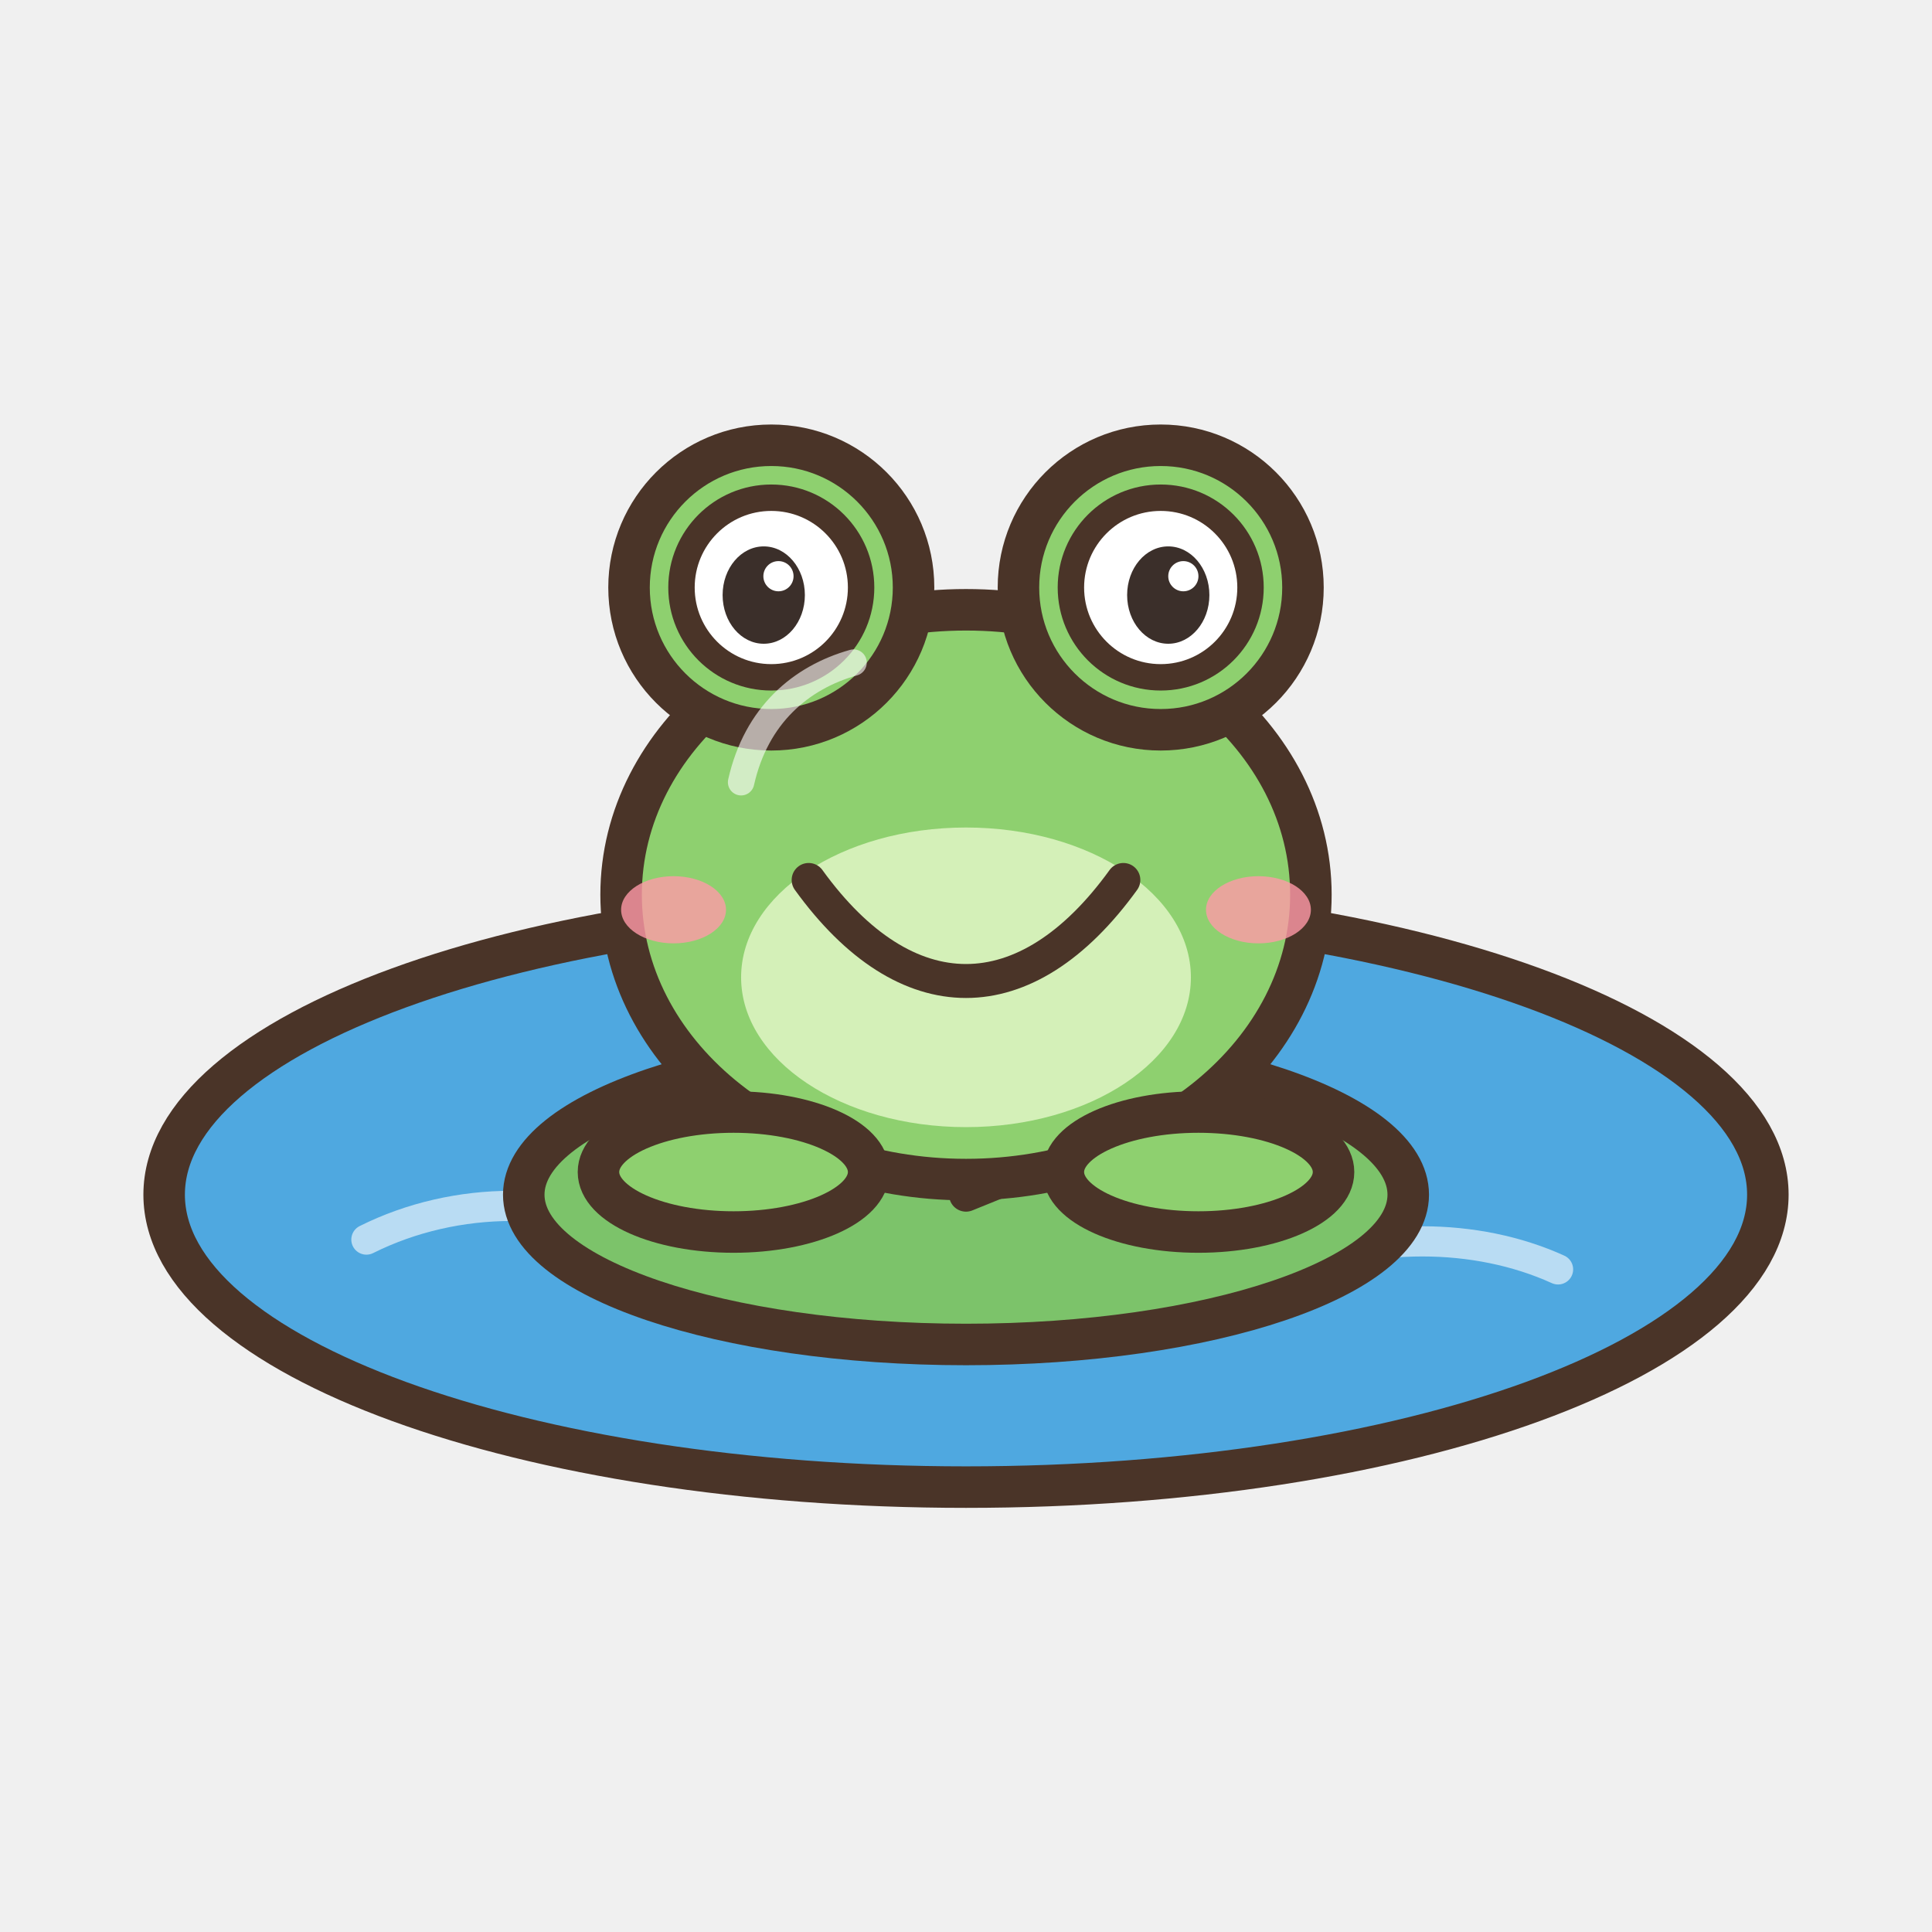
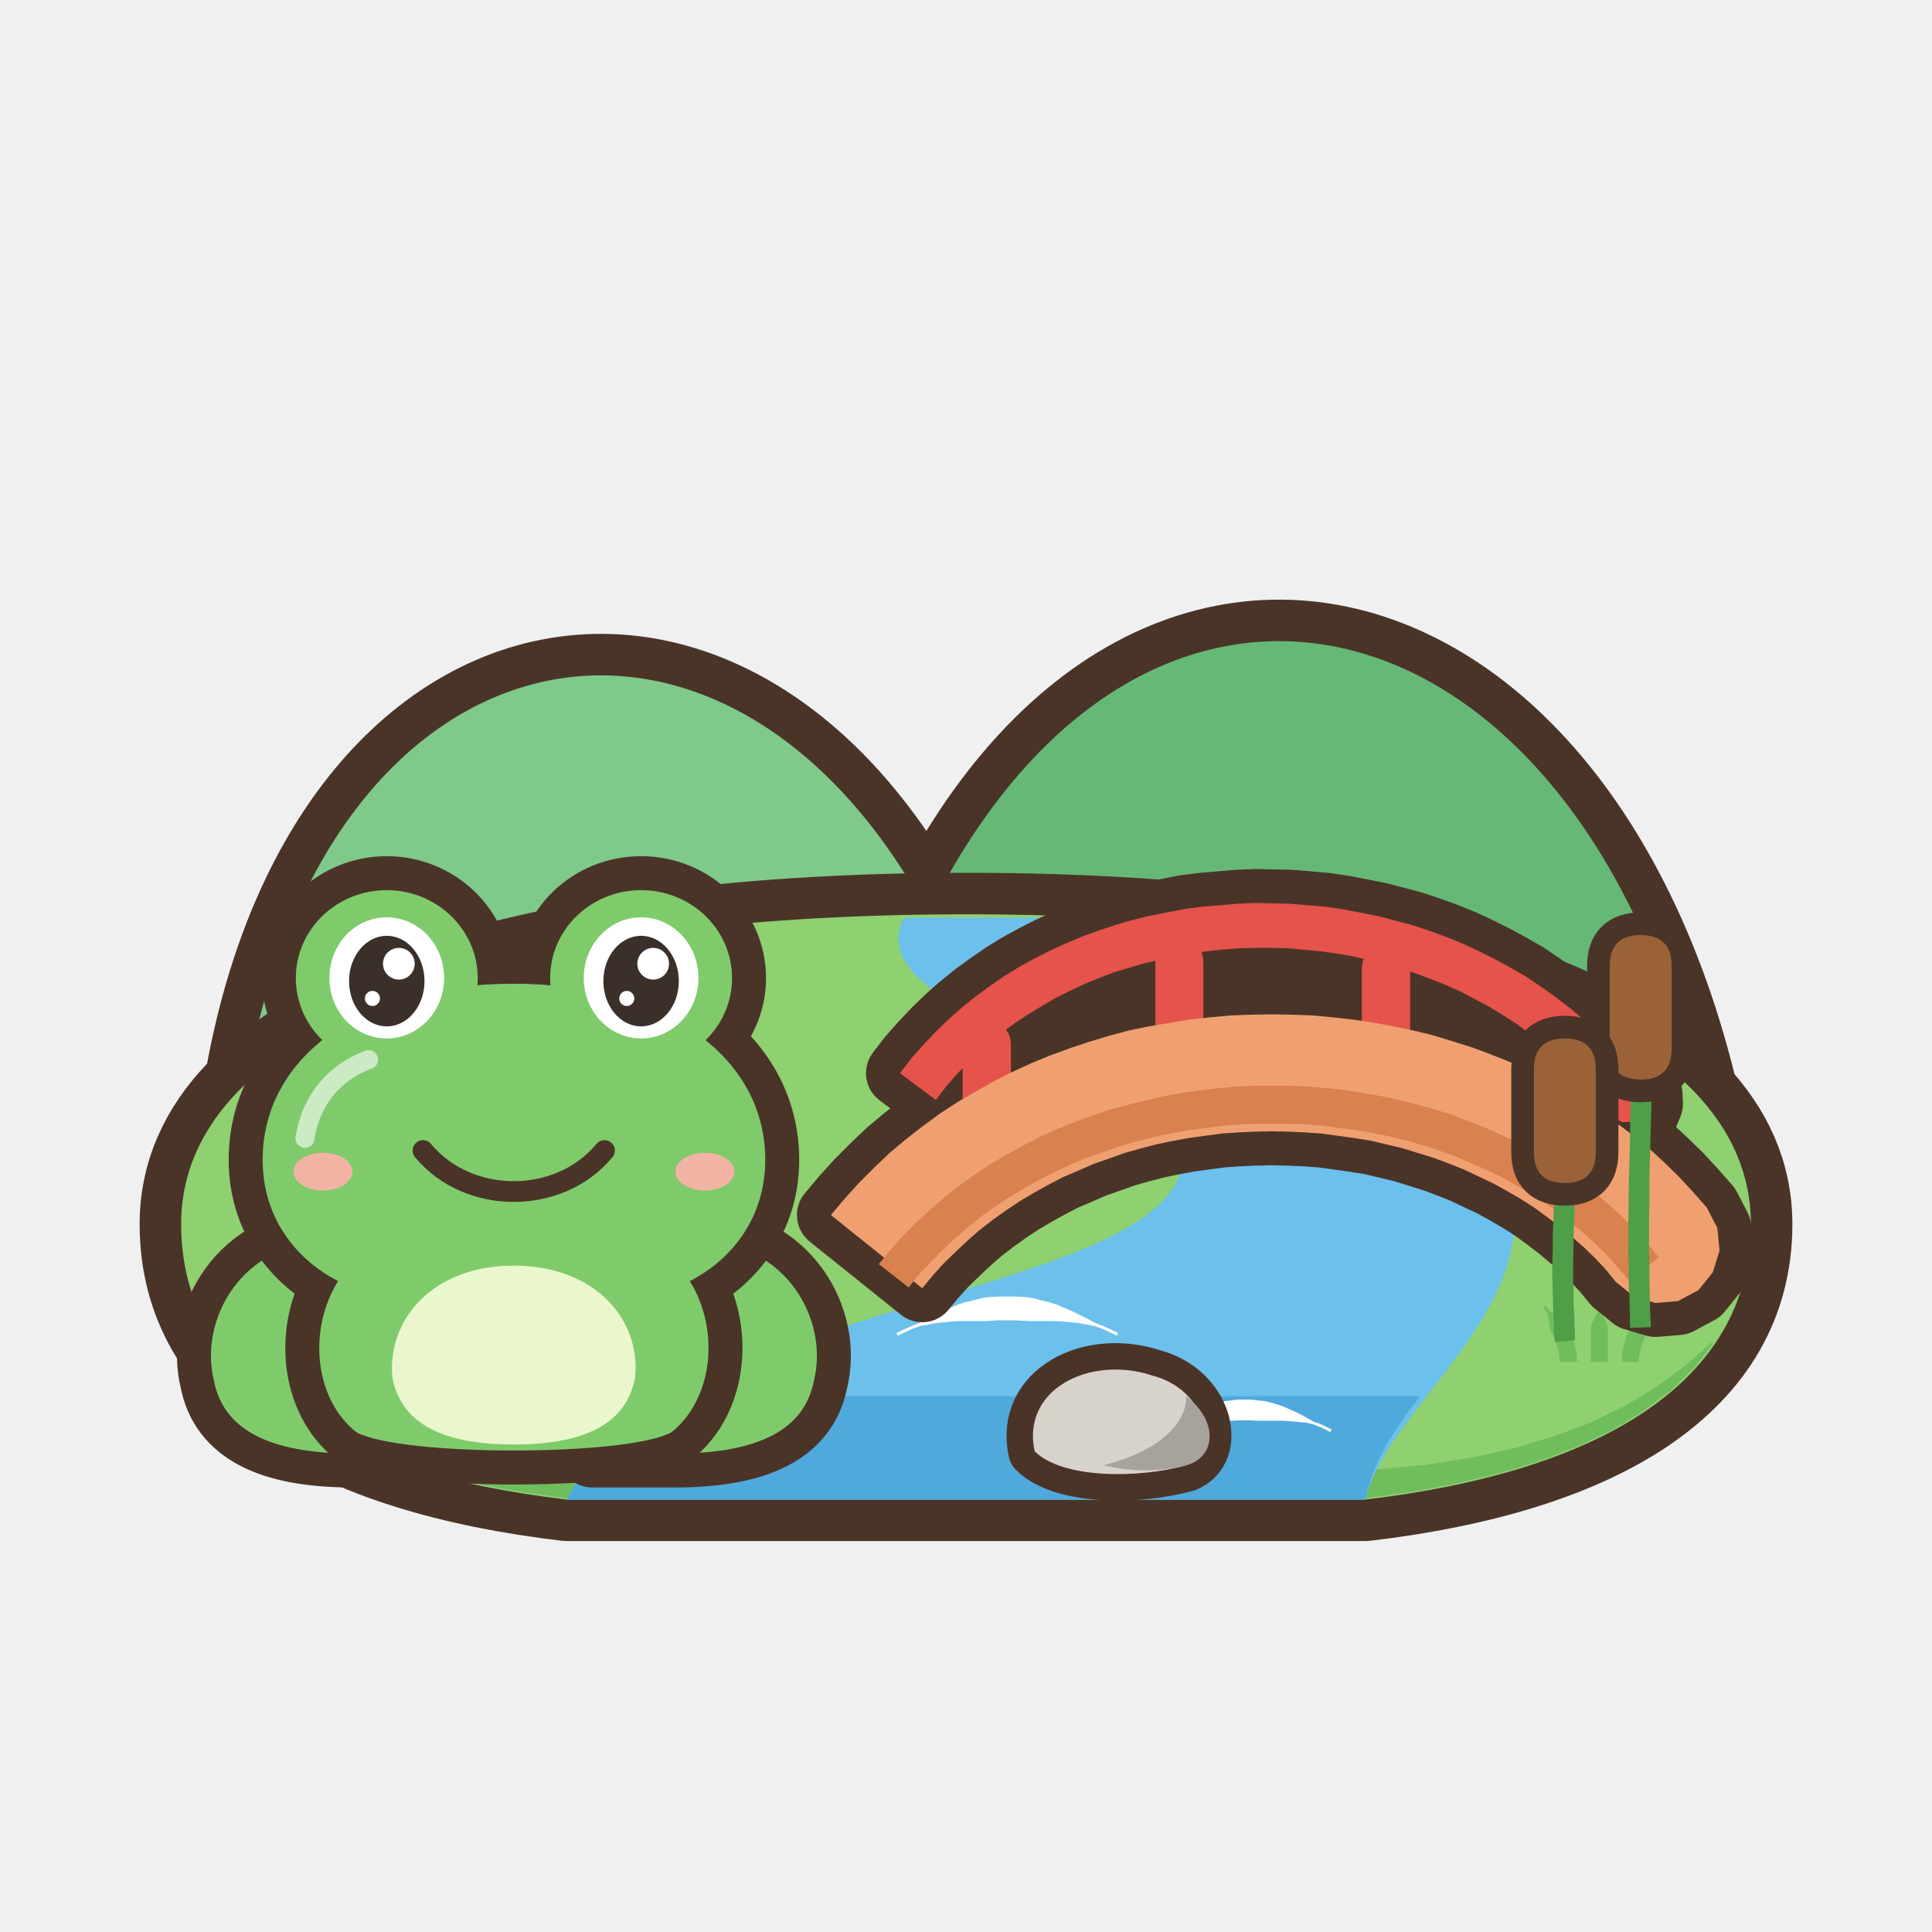
<svg xmlns="http://www.w3.org/2000/svg" viewBox="0 0 512 512" width="512" height="512">
-   <ellipse cx="256" cy="316.6" rx="212.5" ry="77.5" fill="#4fa8e0" stroke="#4a3428" stroke-width="11" stroke-linejoin="round" stroke-linecap="round" />
-   <path d="M97.1 328.5 C120.9 316.6 150.7 316.6 172.6 328.5" fill="none" stroke="#ffffff" stroke-width="8" stroke-linejoin="round" stroke-linecap="round" stroke-opacity="0.6" />
-   <path d="M339.4 336.4 C363.3 326.5 391.1 326.5 412.9 336.4" fill="none" stroke="#ffffff" stroke-width="8" stroke-linejoin="round" stroke-linecap="round" stroke-opacity="0.6" />
-   <ellipse cx="256" cy="316.6" rx="117.2" ry="39.7" fill="#7cc36a" stroke="#4a3428" stroke-width="11" stroke-linejoin="round" stroke-linecap="round" />
-   <path d="M256 316.6 L329.5 286.8" fill="none" stroke="#4a3428" stroke-width="9" stroke-linejoin="round" stroke-linecap="round" />
-   <ellipse cx="256" cy="237.1" rx="91.4" ry="75.5" fill="#8ed06f" stroke="#4a3428" stroke-width="11" stroke-linejoin="round" stroke-linecap="round" />
-   <ellipse cx="256" cy="259" rx="59.6" ry="39.7" fill="#d4f0b8" />
-   <circle cx="204.4" cy="155.7" r="37.7" fill="#8ed06f" stroke="#4a3428" stroke-width="11" stroke-linejoin="round" stroke-linecap="round" />
-   <circle cx="204.4" cy="155.7" r="23.8" fill="#ffffff" stroke="#4a3428" stroke-width="7" stroke-linejoin="round" stroke-linecap="round" />
-   <ellipse cx="202.4" cy="157.7" rx="10.9" ry="12.9" fill="#3b2f2a" />
-   <circle cx="206.3" cy="152.7" r="4" fill="#ffffff" />
-   <ellipse cx="178.5" cy="241.1" rx="13.9" ry="8.9" fill="#ff9aa8" fill-opacity="0.8" />
-   <circle cx="307.6" cy="155.7" r="37.7" fill="#8ed06f" stroke="#4a3428" stroke-width="11" stroke-linejoin="round" stroke-linecap="round" />
-   <circle cx="307.6" cy="155.7" r="23.8" fill="#ffffff" stroke="#4a3428" stroke-width="7" stroke-linejoin="round" stroke-linecap="round" />
-   <ellipse cx="309.6" cy="157.7" rx="10.9" ry="12.9" fill="#3b2f2a" />
-   <circle cx="313.6" cy="152.7" r="4" fill="#ffffff" />
-   <ellipse cx="333.5" cy="241.1" rx="13.9" ry="8.9" fill="#ff9aa8" fill-opacity="0.8" />
-   <path d="M214.3 233.2 C240.1 268.9 271.9 268.9 297.7 233.2" fill="none" stroke="#4a3428" stroke-width="9" stroke-linejoin="round" stroke-linecap="round" />
-   <ellipse cx="194.4" cy="310.6" rx="35.8" ry="15.9" fill="#8ed06f" stroke="#4a3428" stroke-width="11" stroke-linejoin="round" stroke-linecap="round" />
-   <ellipse cx="317.6" cy="310.6" rx="35.8" ry="15.9" fill="#8ed06f" stroke="#4a3428" stroke-width="11" stroke-linejoin="round" stroke-linecap="round" />
-   <path d="M196.4 207.3 C200.4 189.5 212.3 179.5 226.2 175.6" fill="none" stroke="#ffffff" stroke-width="7" stroke-linejoin="round" stroke-linecap="round" stroke-opacity="0.6" />
+   <path d="M62.6 306.2 C77.2 151.1 214 132.9 261.5 278.8 Z M228.6 287.9 C277.9 114.6 423.8 142 453 306.2 Z" fill="#4a3428" stroke="#4a3428" stroke-width="22" stroke-linejoin="round" stroke-linecap="round" />
+   <path d="M62.6 306.2 C77.2 151.1 214 132.9 261.5 278.8 Z" fill="#7fc98a" />
+   <path d="M228.6 287.9 C277.9 114.6 423.8 142 453 306.2 Z" fill="#66b877" />
+   <path d="M264.9 277.6 L264.1 275.3 L263.4 273 L262.6 270.8 L261.7 268.5 L261 266.3 L260.2 264.2 L259.4 262 L258.6 259.9 L257.7 257.9 L256.9 255.9 L256.1 253.9 L255.3 252 L254.4 250 L253.6 248.2 L252.8 246.2 L251.9 244.4 L250.9 242.7 L249.8 240.9 L248.6 239.4 L247.4 237.8 L246.1 236.3 L244.9 234.7 L243.6 233.3 L242.3 231.8 L241 230.4 L240 228.9 L239 227.3 L238 225.7 L237.5 226.1 L238.4 227.6 L239.4 229.3 L240.2 230.9 L240.9 232.7 L241.4 234.5 L242 236.4 L242.4 238.2 L243 240.1 L243.5 242 L244.1 243.8 L244.7 245.7 L245.3 247.5 L246.1 249.3 L247 251.1 L247.8 253 L248.6 254.8 L249.4 256.7 L250.2 258.6 L251 260.7 L251.8 262.7 L252.5 264.7 L253.4 266.8 L254.1 268.9 L254.9 271 L255.7 273.1 L256.5 275.4 L257.3 277.6 L258 280 Z" fill="#4a3428" />
+   <path d="M48 324.4 C48 271.5 131.9 242.3 256 242.3 C380.1 242.3 464 271.5 464 324.4 C464 366.4 423.8 390.1 361.8 397.4 L150.2 397.4 C88.2 390.1 48 366.4 48 324.4 Z" fill="#4a3428" stroke="#4a3428" stroke-width="22" stroke-linejoin="round" stroke-linecap="round" />
+   <path d="M48 324.4 C48 271.5 131.9 242.3 256 242.3 C380.1 242.3 464 271.5 464 324.4 C464 366.4 423.8 390.1 361.8 397.4 L150.2 397.4 C88.2 390.1 48 366.4 48 324.4 Z" fill="#8fd070" />
+   <path d="M454.1 355.9 L449 362.4 L442.8 368.4 L435.7 373.8 L427.7 378.7 L418.6 383.1 L408.8 386.9 L398.1 390.2 L386.6 393 L374.4 395.3 L361.4 397.1 L150.6 397.1 L137.6 395.3 L125.4 393 L113.9 390.2 L103.2 386.9 L93.4 383.1 L84.3 378.7 L76.3 373.8 L69.2 368.4 L63 362.4 L57.9 355.9 L58.4 355.8 L65.4 361.9 L72.8 367.4 L81 372.4 L90 376.8 L99.8 380.5 L110.5 383.7 L121.9 386.3 L134.1 388.2 L147 389.4 L160.4 389.9 L351.6 389.9 L365 389.4 L377.9 388.2 L390.1 386.3 L401.5 383.7 L412.2 380.5 L422 376.8 L431 372.4 L439.2 367.4 L446.6 361.9 L453.6 355.8 Z" fill="#6fbd5c" />
+   <path d="M239.6 243.2 C225 271.5 323.5 282.5 312.6 311.6 C299.8 344.5 175.7 346.3 150.2 397.4 L361.8 397.4 C369.1 368.2 423.8 339 391 295.2 C369.1 266 296.1 271.5 281.5 243.2 Z" fill="#6cc0ec" />
+   <path d="M150.2 397.4 C155.7 386.4 166.6 377.3 181.2 370 L376.4 370 C369.1 379.1 363.6 388.3 361.8 397.4 Z" fill="#4fa9dc" />
+   <path d="M237.9 354 L239.9 353 L241.9 352.1 L243.9 351.4 L246.1 351 L248.2 350.6 L250.3 350.4 L252.4 350.2 L254.5 350.1 L256.6 350.1 L258.7 350.1 L260.8 350.1 L262.8 350 L264.9 349.9 L266.9 349.9 L269 349.9 L271.1 350 L273.1 350.1 L275.2 350.1 L277.3 350.1 L279.4 350.1 L281.4 350.2 L283.6 350.4 L285.7 350.6 L287.8 351 L290 351.4 L292 352.1 L294 353 L296 354 L296.3 353.2 L294.3 352.3 L292.3 351.4 L290.3 350.6 L288.4 349.6 L286.4 348.6 L284.4 347.6 L282.3 346.7 L280.2 345.8 L278.1 345.1 L275.9 344.6 L273.7 344 L271.4 343.7 L269.2 343.6 L266.9 343.6 L264.7 343.6 L262.5 343.7 L260.2 344 L258 344.6 L255.8 345.1 L253.7 345.8 L251.6 346.7 L249.5 347.6 L247.5 348.6 L245.5 349.6 L243.6 350.6 L241.6 351.4 L239.6 352.3 L237.6 353.2 Z" fill="#ffffff" />
+   <path d="M307.3 379.5 L308.8 378.7 L310.4 378 L312 377.4 L313.6 377 L315.3 376.9 L317 376.7 L318.7 376.6 L320.3 376.5 L321.9 376.5 L323.6 376.5 L325.1 376.5 L326.8 376.5 L328.3 376.4 L329.9 376.4 L331.4 376.4 L333 376.5 L334.6 376.5 L336.2 376.5 L337.8 376.5 L339.5 376.5 L341.1 376.6 L342.7 376.7 L344.5 376.9 L346.1 377 L347.8 377.4 L349.4 378 L351 378.7 L352.5 379.5 L352.9 378.8 L351.2 378 L349.7 377.3 L348 376.7 L346.6 375.9 L345 375 L343.4 374.2 L341.8 373.5 L340.2 372.8 L338.5 372.2 L336.8 371.7 L335.1 371.3 L333.3 371.1 L331.6 370.9 L329.9 370.9 L328.1 370.9 L326.4 371.1 L324.7 371.3 L323 371.7 L321.2 372.2 L319.6 372.8 L317.9 373.5 L316.4 374.2 L314.7 375 L313.2 375.9 L311.7 376.7 L310.1 377.3 L308.5 378 L306.9 378.8 Z" fill="#ffffff" />
+   <path d="M287.2 271.9 L288.4 271.2 L289.6 270.8 L290.8 270.3 L291.9 270 L293.2 269.9 L294.5 269.8 L295.8 269.7 L297 269.7 L298.3 269.7 L299.5 269.8 L300.8 269.8 L302 269.8 L303.2 269.7 L304.3 269.7 L305.5 269.7 L306.7 269.8 L307.9 269.8 L309.2 269.8 L310.4 269.7 L311.6 269.7 L312.9 269.7 L314.2 269.8 L315.5 269.9 L316.7 270 L317.9 270.3 L319.1 270.8 L320.3 271.2 L321.5 271.9 L321.9 271.1 L320.7 270.6 L319.5 270 L318.2 269.6 L317 269 L315.9 268.3 L314.7 267.8 L313.5 267.1 L312.3 266.6 L311 266.1 L309.6 265.8 L308.4 265.4 L307 265.2 L305.7 265.1 L304.3 265.1 L303 265.1 L301.7 265.2 L300.3 265.4 L299.1 265.8 L297.7 266.1 L296.4 266.6 L295.2 267.1 L294 267.8 L292.8 268.3 L291.7 269 L290.5 269.6 L289.2 270 L288 270.6 L286.8 271.1 Z" fill="#ffffff" />
+   <path d="M417.9 360.9 L417.9 360.3 L417.8 359.5 L417.8 358.9 L417.7 358.2 L417.5 357.5 L417.4 356.9 L417.3 356.2 L417.1 355.6 L416.9 355 L416.7 354.3 L416.4 353.7 L416.3 353.1 L416 352.5 L415.7 352 L415.4 351.3 L415.1 350.8 L414.7 350.3 L414.3 349.8 L413.7 349.4 L413.3 348.9 L412.7 348.6 L412.2 348.3 L411.5 347.9 L411.1 347.7 L410.5 347.3 L410.2 346.8 L409.9 346.5 L409.5 346 L409 346.6 L409.3 346.9 L409.6 347.3 L410 347.8 L410.2 348.3 L410.3 348.9 L410.4 349.5 L410.5 350 L410.6 350.7 L410.7 351.3 L410.8 351.9 L410.9 352.4 L411.1 353 L411.3 353.4 L411.6 353.9 L411.8 354.4 L412 354.9 L412.2 355.4 L412.4 355.9 L412.6 356.4 L412.7 356.9 L412.9 357.4 L413 357.9 L413.1 358.4 L413.2 358.9 L413.3 359.4 L413.3 359.9 L413.3 360.4 L413.3 360.9 Z" fill="#6fbd5c" />
+   <path d="M426.1 360.9 L426.1 360.3 L426.1 359.7 L426.1 359.2 L426.1 358.5 L426.1 358 L426.1 357.4 L426.1 356.8 L426.1 356.2 L426.1 355.7 L426.1 355.1 L426.1 354.5 L426.1 354 L426.1 353.4 L426.1 352.9 L426.1 352.4 L426.1 351.9 L426 351.3 L425.8 350.9 L425.7 350.3 L425.4 349.9 L425.1 349.3 L424.8 348.9 L424.7 348.4 L424.4 347.9 L424.2 347.6 L424.2 347.1 L424.2 346.7 L424.2 346.3 L423.5 346.3 L423.5 346.7 L423.5 347.1 L423.5 347.6 L423.3 347.9 L423 348.4 L422.8 348.9 L422.6 349.3 L422.3 349.9 L422 350.3 L421.8 350.9 L421.6 351.3 L421.6 351.9 L421.6 352.4 L421.6 352.9 L421.6 353.4 L421.6 354 L421.6 354.5 L421.6 355.1 L421.6 355.7 L421.6 356.2 L421.6 356.8 L421.6 357.4 L421.6 358 L421.6 358.5 L421.6 359.2 L421.6 359.7 L421.6 360.3 L421.6 360.9 Z" fill="#6fbd5c" />
+   <path d="M434.3 360.9 L434.3 360.4 L434.3 359.9 L434.4 359.4 L434.5 358.9 L434.6 358.4 L434.7 357.9 L434.8 357.4 L435 356.9 L435.1 356.4 L435.2 355.9 L435.4 355.4 L435.7 354.9 L435.9 354.4 L436.1 353.9 L436.3 353.4 L436.6 353 L436.8 352.4 L436.9 351.9 L437 351.3 L437.1 350.7 L437.1 350 L437.2 349.5 L437.3 348.9 L437.5 348.3 L437.7 347.8 L438.1 347.3 L438.3 346.9 L438.7 346.6 L438.2 346 L437.8 346.5 L437.4 346.8 L437.1 347.3 L436.6 347.7 L436.1 347.9 L435.5 348.3 L435 348.6 L434.4 348.9 L434 349.4 L433.4 349.8 L433 350.3 L432.6 350.8 L432.2 351.3 L432 352 L431.7 352.5 L431.4 353.1 L431.2 353.7 L430.9 354.3 L430.8 355 L430.6 355.6 L430.4 356.2 L430.2 356.9 L430.1 357.5 L429.9 358.2 L429.9 358.9 L429.9 359.5 L429.8 360.3 L429.8 360.9 Z" fill="#6fbd5c" />
+   <path d="M80.4 317.1 L80.4 316.5 L80.3 315.7 L80.3 315.1 L80.2 314.4 L80 313.7 L80 313.1 L79.8 312.5 L79.6 311.8 L79.4 311.2 L79.2 310.5 L79 309.9 L78.8 309.4 L78.5 308.7 L78.2 308.2 L78 307.5 L77.6 307 L77.2 306.5 L76.8 306 L76.2 305.6 L75.8 305.2 L75.2 304.8 L74.7 304.5 L74 304.2 L73.6 303.9 L73 303.5 L72.8 303.1 L72.4 302.7 L72 302.2 L71.5 302.8 L71.8 303.2 L72.1 303.5 L72.5 304 L72.7 304.5 L72.8 305.1 L72.9 305.7 L73 306.3 L73.1 306.9 L73.2 307.5 L73.3 308.1 L73.4 308.6 L73.6 309.2 L73.8 309.6 L74.1 310.1 L74.3 310.6 L74.5 311.1 L74.8 311.6 L74.9 312.1 L75.1 312.6 L75.2 313.1 L75.4 313.6 L75.5 314.1 L75.6 314.7 L75.7 315.1 L75.8 315.7 L75.9 316.1 L75.9 316.7 L75.9 317.1 Z" fill="#6fbd5c" />
+   <path d="M88.6 317.1 L88.6 316.6 L88.6 315.9 L88.6 315.4 L88.6 314.7 L88.6 314.2 L88.6 313.6 L88.6 313 L88.6 312.5 L88.6 311.9 L88.6 311.4 L88.6 310.7 L88.6 310.2 L88.6 309.6 L88.6 309.1 L88.6 308.6 L88.6 308.1 L88.5 307.5 L88.3 307.1 L88.2 306.5 L87.9 306.1 L87.6 305.5 L87.3 305.1 L87.2 304.6 L86.9 304.2 L86.7 303.8 L86.7 303.3 L86.7 302.9 L86.7 302.5 L86 302.5 L86 302.9 L86 303.3 L86 303.8 L85.8 304.2 L85.5 304.6 L85.3 305.1 L85.1 305.5 L84.8 306.1 L84.5 306.5 L84.3 307.1 L84.2 307.5 L84.1 308.1 L84.1 308.6 L84.1 309.1 L84.1 309.6 L84.1 310.2 L84.1 310.7 L84.1 311.4 L84.1 311.9 L84.1 312.5 L84.1 313 L84.1 313.6 L84.1 314.2 L84.1 314.7 L84.1 315.4 L84.1 315.9 L84.1 316.6 L84.1 317.1 Z" fill="#6fbd5c" />
+   <path d="M96.8 317.1 L96.8 316.7 L96.8 316.1 L96.9 315.7 L97 315.1 L97.1 314.7 L97.2 314.1 L97.3 313.6 L97.5 313.1 L97.6 312.6 L97.7 312.1 L97.9 311.6 L98.2 311.1 L98.4 310.6 L98.6 310.1 L98.8 309.6 L99.1 309.2 L99.3 308.6 L99.4 308.1 L99.5 307.5 L99.6 306.9 L99.7 306.3 L99.8 305.7 L99.8 305.1 L100 304.5 L100.2 304 L100.6 303.5 L100.8 303.2 L101.2 302.8 L100.7 302.2 L100.3 302.7 L99.9 303.1 L99.7 303.5 L99.1 303.9 L98.7 304.2 L98 304.5 L97.5 304.8 L96.9 305.2 L96.5 305.6 L95.9 306 L95.5 306.5 L95.1 307 L94.7 307.5 L94.5 308.2 L94.2 308.7 L93.9 309.4 L93.7 309.9 L93.5 310.5 L93.3 311.2 L93.1 311.8 L92.9 312.5 L92.7 313.1 L92.6 313.7 L92.5 314.4 L92.4 315.1 L92.4 315.7 L92.3 316.5 L92.3 317.1 Z" fill="#6fbd5c" />
+   <path d="M255.1 277 Q255.1 271.5 260.6 271.5 L262.4 271.5 Q267.9 271.5 267.9 277 L267.9 308 Q267.9 313.5 262.4 313.5 L260.6 313.5 Q255.1 313.5 255.1 308 Z M306.2 255.1 Q306.2 249.6 311.6 249.6 L313.5 249.6 Q318.9 249.6 318.9 255.1 L318.9 286.1 Q318.9 291.6 313.5 291.6 L311.6 291.6 Q306.2 291.6 306.2 286.1 Z M360.9 256.9 Q360.9 251.4 366.4 251.4 L368.2 251.4 Q373.7 251.4 373.7 256.9 L373.7 287.9 Q373.7 293.4 368.2 293.4 L366.4 293.4 Q360.9 293.4 360.9 287.9 Z M408.3 280.6 Q408.3 275.2 413.8 275.2 L415.6 275.2 Q421.1 275.2 421.1 280.6 L421.1 311.6 Q421.1 317.1 415.6 317.1 L413.8 317.1 Q408.3 317.1 408.3 311.6 Z M248 291.5 L250.6 288.1 L253.4 284.9 L256.3 281.8 L259.3 279 L262.5 276.2 L265.7 273.5 L269 271.1 L272.5 268.8 L276.1 266.6 L279.7 264.5 L283.5 262.6 L287.3 260.8 L291.2 259.2 L295.1 257.7 L299.1 256.5 L303.2 255.3 L307.4 254.3 L311.5 253.4 L315.7 252.6 L319.9 252.1 L324.2 251.6 L328.5 251.3 L332.8 251.2 L337.1 251.2 L341.4 251.3 L345.7 251.7 L349.9 252.1 L354.2 252.7 L358.4 253.4 L362.6 254.4 L366.8 255.4 L370.9 256.5 L375 257.9 L379 259.4 L383.1 261 L386.9 262.7 L390.7 264.7 L394.5 266.7 L398.1 268.9 L401.7 271.2 L405.1 273.7 L408.5 276.3 L411.8 279.1 L415 282 L418 285.1 L420.9 288.3 L423.7 291.6 L426.3 295 L428 296.6 L430.2 297.4 L432.5 297.3 L434.6 296.4 L436.1 294.7 L437 292.5 L436.9 290.2 L436 288.1 L433 284.2 L429.9 280.4 L426.6 276.9 L423.2 273.5 L419.6 270.2 L416 267.1 L412.2 264.2 L408.4 261.5 L404.4 258.8 L400.4 256.5 L396.2 254.2 L392 252.1 L387.7 250.1 L383.3 248.3 L378.9 246.7 L374.4 245.2 L369.9 244 L365.3 242.8 L360.7 241.9 L356.1 241 L351.4 240.3 L346.7 239.9 L342 239.5 L337.3 239.4 L332.6 239.3 L327.9 239.5 L323.2 239.9 L318.5 240.3 L313.9 240.9 L309.3 241.8 L304.7 242.7 L300.1 243.8 L295.7 245.1 L291.2 246.6 L286.8 248.2 L282.5 250 L278.3 251.9 L274.2 254 L270 256.3 L266.1 258.7 L262.2 261.4 L258.5 264.1 L254.8 267.1 L251.3 270.2 L247.9 273.5 L244.6 277 L241.5 280.5 L238.5 284.4 Z M244.4 341.4 L247.2 338 L250.2 334.7 L253.3 331.7 L256.5 328.7 L259.7 325.9 L263.2 323.2 L266.7 320.7 L270.3 318.3 L274 316.1 L277.8 314 L281.6 312 L285.6 310.3 L289.7 308.5 L293.7 307.1 L297.9 305.6 L302.1 304.4 L306.3 303.3 L310.6 302.4 L314.9 301.6 L319.3 301 L323.7 300.4 L328.1 300.1 L332.5 299.9 L337 299.8 L341.4 299.9 L345.8 300.1 L350.2 300.4 L354.6 301 L358.9 301.6 L363.3 302.3 L367.5 303.3 L371.7 304.3 L375.9 305.6 L380.1 306.9 L384.1 308.4 L388.1 310 L391.9 311.8 L395.7 313.6 L399.5 315.7 L403.1 317.8 L406.7 320.1 L410.1 322.6 L413.4 325.1 L416.6 327.8 L419.7 330.5 L422.7 333.4 L425.6 336.5 L428.2 339.7 L433 343.6 L438.7 345.3 L444.7 344.8 L450.1 341.9 L453.9 337.2 L455.7 331.4 L455.1 325.4 L452.3 320 L448.6 315.8 L444.9 311.8 L441 308 L437 304.3 L432.8 300.9 L428.4 297.6 L424 294.4 L419.5 291.5 L414.8 288.7 L410.1 286.2 L405.2 283.7 L400.3 281.5 L395.3 279.5 L390.2 277.6 L385.1 276 L379.9 274.4 L374.6 273.1 L369.3 272 L364 271 L358.6 270.2 L353.2 269.6 L347.9 269.1 L342.4 268.9 L337 268.8 L331.5 268.9 L326.1 269.1 L320.7 269.6 L315.2 270.2 L309.8 271.1 L304.4 272 L299.1 273.1 L293.9 274.5 L288.6 276.1 L283.5 277.8 L278.3 279.7 L273.2 281.8 L268.2 284.1 L263.3 286.6 L258.5 289.3 L253.7 292.1 L249.1 295.1 L244.6 298.4 L240.1 301.9 L235.8 305.5 L231.7 309.4 L227.7 313.4 L223.9 317.6 L220.2 322 Z" fill="#4a3428" stroke="#4a3428" stroke-width="18" stroke-linejoin="round" stroke-linecap="round" />
+   <path d="M255.1 277 Q255.1 271.5 260.6 271.5 L262.4 271.5 Q267.9 271.5 267.9 277 L267.9 308 Q267.9 313.5 262.4 313.5 L260.6 313.5 Q255.1 313.5 255.1 308 Z" fill="#e5534b" />
+   <path d="M306.2 255.1 Q306.2 249.6 311.6 249.6 L313.5 249.6 Q318.9 249.6 318.9 255.1 L318.9 286.1 Q318.9 291.6 313.5 291.6 L311.6 291.6 Q306.2 291.6 306.2 286.1 Z" fill="#e5534b" />
+   <path d="M360.9 256.9 Q360.9 251.4 366.4 251.4 L368.2 251.4 Q373.7 251.4 373.7 256.9 L373.7 287.9 Q373.7 293.4 368.2 293.4 L366.4 293.4 Q360.9 293.4 360.9 287.9 Z" fill="#e5534b" />
+   <path d="M408.3 280.6 Q408.3 275.2 413.8 275.2 L415.6 275.2 Q421.1 275.2 421.1 280.6 L421.1 311.6 Q421.1 317.1 415.6 317.1 L413.8 317.1 Q408.3 317.1 408.3 311.6 Z" fill="#e5534b" />
+   <path d="M248 291.5 L250.6 288.1 L253.4 284.9 L256.3 281.8 L259.3 279 L262.5 276.2 L265.7 273.5 L269 271.1 L272.5 268.8 L276.1 266.6 L279.7 264.5 L283.5 262.6 L287.3 260.8 L291.2 259.2 L295.1 257.7 L299.1 256.5 L303.2 255.3 L307.4 254.3 L311.5 253.4 L315.7 252.6 L319.9 252.1 L324.2 251.6 L328.5 251.3 L332.8 251.2 L337.1 251.2 L341.4 251.3 L345.7 251.7 L349.9 252.1 L354.2 252.7 L358.4 253.4 L362.6 254.4 L366.8 255.4 L370.9 256.5 L375 257.9 L379 259.4 L383.1 261 L386.9 262.7 L390.7 264.7 L394.5 266.7 L398.1 268.9 L401.7 271.2 L405.1 273.7 L408.5 276.3 L411.8 279.1 L415 282 L418 285.1 L420.9 288.3 L423.7 291.6 L426.3 295 L428 296.6 L430.2 297.4 L432.5 297.3 L434.6 296.4 L436.1 294.7 L437 292.5 L436.9 290.2 L436 288.1 L433 284.2 L429.9 280.4 L426.6 276.9 L423.2 273.5 L419.6 270.2 L416 267.1 L412.2 264.2 L408.4 261.5 L404.4 258.8 L400.4 256.5 L396.2 254.2 L392 252.1 L387.7 250.1 L383.3 248.3 L378.9 246.7 L374.4 245.2 L369.9 244 L365.3 242.8 L360.7 241.9 L356.1 241 L351.4 240.3 L346.7 239.9 L342 239.5 L337.3 239.4 L332.6 239.3 L327.9 239.5 L323.2 239.9 L318.5 240.3 L313.9 240.9 L309.3 241.8 L304.7 242.7 L300.1 243.8 L295.7 245.1 L291.2 246.6 L286.8 248.2 L282.5 250 L278.3 251.9 L274.2 254 L270 256.3 L266.1 258.7 L262.2 261.4 L258.5 264.1 L254.8 267.1 L251.3 270.2 L247.9 273.5 L244.6 277 L241.5 280.5 L238.5 284.4 Z" fill="#e5534b" />
+   <path d="M244.4 341.4 L247.2 338 L250.2 334.7 L253.3 331.7 L256.5 328.7 L259.7 325.9 L263.2 323.2 L266.7 320.7 L270.3 318.3 L274 316.1 L277.8 314 L281.6 312 L285.6 310.3 L289.7 308.5 L293.7 307.1 L297.9 305.6 L302.1 304.4 L306.3 303.3 L310.6 302.4 L314.9 301.6 L319.3 301 L323.7 300.4 L328.1 300.1 L332.5 299.9 L337 299.8 L341.4 299.9 L345.8 300.1 L350.2 300.4 L354.6 301 L358.9 301.6 L363.3 302.3 L367.5 303.3 L371.7 304.3 L375.9 305.6 L380.1 306.9 L384.1 308.4 L388.1 310 L391.9 311.8 L395.7 313.6 L399.5 315.7 L403.1 317.8 L406.7 320.1 L410.1 322.6 L413.4 325.1 L416.6 327.8 L419.7 330.5 L422.7 333.4 L425.6 336.5 L428.2 339.7 L433 343.6 L438.7 345.3 L444.7 344.8 L450.1 341.9 L453.9 337.2 L455.7 331.4 L455.1 325.4 L452.3 320 L448.6 315.8 L444.9 311.8 L441 308 L437 304.3 L432.8 300.9 L428.4 297.6 L424 294.4 L419.5 291.5 L414.8 288.7 L410.1 286.2 L405.2 283.7 L400.3 281.5 L395.3 279.5 L390.2 277.6 L385.1 276 L379.9 274.4 L374.6 273.1 L369.3 272 L364 271 L358.6 270.2 L353.2 269.6 L347.9 269.1 L342.4 268.9 L337 268.8 L331.5 268.9 L326.1 269.1 L320.7 269.6 L315.2 270.2 L309.8 271.1 L304.4 272 L299.1 273.1 L293.9 274.5 L288.6 276.1 L283.5 277.8 L278.3 279.7 L273.2 281.8 L268.2 284.1 L263.3 286.6 L258.5 289.3 L253.7 292.1 L249.1 295.1 L244.6 298.4 L240.1 301.9 L235.8 305.5 L231.7 309.4 L227.7 313.4 L223.9 317.6 L220.2 322 Z" fill="#f0a070" />
+   <path d="M240.8 341.2 L243.7 337.6 L246.8 334.3 L250.1 331 L253.4 327.9 L256.8 325 L260.4 322.1 L264.1 319.5 L267.9 317 L271.8 314.7 L275.7 312.5 L279.8 310.5 L283.9 308.5 L288.1 306.8 L292.4 305.3 L296.7 303.8 L301.1 302.5 L305.5 301.4 L310 300.4 L314.5 299.6 L319 299 L323.6 298.4 L328.1 298 L332.7 297.8 L337.3 297.8 L341.8 297.8 L346.5 298 L351 298.4 L355.5 299 L360.1 299.6 L364.5 300.4 L368.9 301.3 L373.3 302.4 L377.6 303.7 L381.9 305.1 L386.1 306.6 L390.2 308.4 L394.3 310.2 L398.2 312.1 L402 314.2 L405.9 316.5 L409.5 318.8 L413.1 321.4 L416.4 324 L419.8 326.9 L423 329.8 L426 332.8 L428.9 336.1 L431.8 339.4 L439.6 333.2 L436.5 329.4 L433.3 325.9 L429.9 322.5 L426.5 319.3 L422.8 316.2 L419 313.3 L415.2 310.5 L411.2 308 L407 305.5 L402.9 303.2 L398.6 301.1 L394.2 299.1 L389.7 297.3 L385.2 295.6 L380.6 294.1 L375.9 292.8 L371.2 291.6 L366.5 290.6 L361.6 289.7 L356.8 288.9 L352 288.4 L347.1 288 L342.2 287.7 L337.3 287.7 L332.3 287.7 L327.5 288 L322.6 288.4 L317.7 289 L312.8 289.7 L308 290.6 L303.2 291.7 L298.4 292.9 L293.7 294.2 L289 295.8 L284.5 297.5 L279.9 299.3 L275.4 301.4 L271.1 303.6 L266.8 306 L262.5 308.5 L258.4 311.2 L254.4 314.1 L250.5 317.1 L246.7 320.4 L243 323.8 L239.5 327.3 L236.1 331.1 L232.9 335 Z" fill="#d9814f" />
+   <path d="M87.3 329 C63.9 329 52.7 349.9 56.7 365.9 C59.2 378.8 71.2 385.2 93.6 385.2 L115.3 385.2 C115.3 359.5 106.5 333.8 87.3 329 Z M185.1 329 C208.4 329 219.7 349.9 215.7 365.9 C213.2 378.8 201.2 385.2 178.7 385.2 L157 385.2 C157 359.5 165.9 333.8 185.1 329 Z" fill="#4a3428" stroke="#4a3428" stroke-width="18" stroke-linejoin="round" stroke-linecap="round" />
+   <path d="M87.3 329 C63.9 329 52.7 349.9 56.7 365.9 C59.2 378.8 71.2 385.2 93.6 385.2 L115.3 385.2 C115.3 359.5 106.5 333.8 87.3 329 Z" fill="#7fcb6c" />
+   <path d="M185.1 329 C208.4 329 219.7 349.9 215.7 365.9 C213.2 378.8 201.2 385.2 178.7 385.2 L157 385.2 C157 359.5 165.9 333.8 185.1 329 Z" fill="#7fcb6c" />
+   <path d="M78.4 259.2 C78.4 246.3 89.2 235.9 102.5 235.9 C115.7 235.9 126.6 246.3 126.6 259.2 C126.6 272.1 115.7 282.5 102.5 282.5 C89.2 282.5 78.4 272.1 78.4 259.2 Z M145.8 259.2 C145.8 246.3 156.6 235.9 169.9 235.9 C183.2 235.9 194 246.3 194 259.2 C194 272.1 183.2 282.5 169.9 282.5 C156.6 282.5 145.8 272.1 145.8 259.2 Z M136.1 260.7 C176.3 260.7 202.8 280.1 202.8 307.4 C202.8 322.6 194 333.8 182.8 339.5 C190.8 352.3 189.1 370.7 177.9 379.6 C165.9 386 106.5 386 94.5 379.6 C83.2 370.7 81.6 352.3 89.6 339.5 C78.4 333.8 69.6 322.6 69.6 307.4 C69.6 280.1 96 260.7 136.1 260.7 Z" fill="#4a3428" stroke="#4a3428" stroke-width="18" stroke-linejoin="round" stroke-linecap="round" />
+   <path d="M78.4 259.2 C78.4 246.3 89.2 235.9 102.5 235.9 C115.7 235.9 126.6 246.3 126.6 259.2 C126.6 272.1 115.7 282.5 102.5 282.5 C89.2 282.5 78.4 272.1 78.4 259.2 Z" fill="#7fcb6c" />
+   <path d="M145.8 259.2 C145.8 246.3 156.6 235.9 169.9 235.9 C183.2 235.9 194 246.3 194 259.2 C194 272.1 183.2 282.5 169.9 282.5 C156.6 282.5 145.8 272.1 145.8 259.2 Z" fill="#7fcb6c" />
+   <path d="M136.1 260.7 C176.3 260.7 202.8 280.1 202.8 307.4 C202.8 322.6 194 333.8 182.8 339.5 C190.8 352.3 189.1 370.7 177.9 379.6 C165.9 386 106.5 386 94.5 379.6 C83.2 370.7 81.6 352.3 89.6 339.5 C78.4 333.8 69.6 322.6 69.6 307.4 C69.6 280.1 96 260.7 136.1 260.7 Z" fill="#7fcb6c" />
+   <path d="M136.1 335.4 C157.9 335.4 169.9 349.9 168.3 365.1 C165.9 378 153.8 382.8 136.1 382.8 C118.5 382.8 106.5 378 104 365.1 C102.5 349.9 114.5 335.4 136.1 335.4 Z" fill="#eaf7cc" />
+   <path d="M87.3 259.2 C87.3 250.3 94 243.1 102.5 243.1 C110.9 243.1 117.7 250.3 117.7 259.2 C117.7 268 110.9 275.2 102.5 275.2 C94 275.2 87.3 268 87.3 259.2 Z" fill="#ffffff" />
+   <ellipse cx="102.5" cy="260" rx="10" ry="12" fill="#3b2f2a" />
+   <circle cx="105.7" cy="255.4" r="4.2" fill="#ffffff" />
+   <circle cx="98.7" cy="264.6" r="2" fill="#ffffff" />
+   <ellipse cx="85.6" cy="310.5" rx="7.8" ry="5" fill="#f3b3a4" />
+   <path d="M154.7 259.2 C154.7 250.3 161.5 243.1 169.9 243.1 C178.3 243.1 185.1 250.3 185.1 259.2 C185.1 268 178.3 275.2 169.9 275.2 C161.5 275.2 154.7 268 154.7 259.2 Z" fill="#ffffff" />
+   <ellipse cx="169.9" cy="260" rx="10" ry="12" fill="#3b2f2a" />
+   <circle cx="173.1" cy="255.4" r="4.2" fill="#ffffff" />
+   <circle cx="166.1" cy="264.6" r="2" fill="#ffffff" />
+   <ellipse cx="186.8" cy="310.5" rx="7.8" ry="5" fill="#f3b3a4" />
+   <path d="M112.1 304.9 C124.1 319.4 148.2 319.4 160.2 304.9" fill="none" stroke="#4a3428" stroke-width="5.5" stroke-linejoin="round" stroke-linecap="round" />
+   <path d="M80.8 301.7 C82.4 291.3 88.8 284.1 97.7 280.8" fill="none" stroke="#ffffff" stroke-width="5" stroke-linejoin="round" stroke-linecap="round" stroke-opacity="0.6" />
+   <path d="M437.5 351.7 L437.3 347.4 L437.2 343.3 L437.1 339.2 L437.1 335.1 L437 331.2 L437 327.2 L437 323.4 L437.1 319.7 L437.1 315.9 L437.1 312.2 L437.2 308.5 L437.3 305 L437.4 301.4 L437.5 298 L437.6 294.4 L437.7 291 L437.8 287.6 L437.9 284.2 L438 280.8 L438 277.5 L438.1 274.2 L438.1 270.9 L438.1 267.6 L438 264.3 L437.9 261 L437.8 257.8 L437.7 254.5 L437.5 251.3 L432 251.6 L432.2 254.8 L432.3 258 L432.5 261.2 L432.5 264.4 L432.6 267.7 L432.6 270.9 L432.6 274.2 L432.5 277.4 L432.5 280.7 L432.4 284.1 L432.3 287.5 L432.2 290.8 L432.1 294.3 L432 297.8 L432 301.2 L431.9 304.8 L431.8 308.4 L431.7 312.1 L431.6 315.8 L431.6 319.6 L431.5 323.4 L431.5 327.2 L431.5 331.2 L431.6 335.2 L431.6 339.3 L431.8 343.4 L431.9 347.6 L432 351.9 Z" fill="#4f9e48" />
+   <path d="M426.6 256 Q426.6 247.8 434.8 247.8 L434.8 247.8 Q443 247.8 443 256 L443 277.9 Q443 286.1 434.8 286.1 L434.8 286.1 Q426.6 286.1 426.6 277.9 Z" fill="#4a3428" stroke="#4a3428" stroke-width="12" stroke-linejoin="round" stroke-linecap="round" />
+   <path d="M426.6 256 Q426.6 247.8 434.8 247.8 L434.8 247.8 Q443 247.8 443 256 L443 277.9 Q443 286.1 434.8 286.1 L434.8 286.1 Q426.6 286.1 426.6 277.9 Z" fill="#9b6238" />
+   <path d="M417.4 355.2 L417.3 352 L417.2 348.9 L417 345.8 L417 342.7 L416.9 339.6 L416.9 336.7 L416.9 333.8 L417 330.9 L417 328.1 L417.1 325.2 L417.2 322.5 L417.3 319.8 L417.4 317 L417.4 314.4 L417.5 311.6 L417.6 309.1 L417.7 306.4 L417.8 303.9 L417.9 301.2 L417.9 298.7 L418 296.2 L418 293.7 L418 291.1 L417.9 288.7 L417.8 286.1 L417.7 283.6 L417.6 281.1 L417.4 278.6 L412 279 L412.2 281.4 L412.2 283.8 L412.4 286.3 L412.4 288.7 L412.5 291.2 L412.5 293.7 L412.5 296.1 L412.4 298.6 L412.4 301.2 L412.3 303.7 L412.2 306.3 L412.2 308.9 L412.1 311.5 L412 314.1 L411.9 316.8 L411.8 319.6 L411.7 322.3 L411.6 325.1 L411.5 328 L411.5 330.8 L411.4 333.7 L411.4 336.7 L411.4 339.7 L411.5 342.7 L411.6 345.9 L411.7 349 L411.8 352.3 L412 355.6 Z" fill="#4f9e48" />
+   <path d="M406.5 283.4 Q406.5 275.2 414.7 275.2 L414.7 275.2 Q422.9 275.2 422.9 283.4 L422.9 305.3 Q422.9 313.5 414.7 313.5 L414.7 313.5 Q406.5 313.5 406.5 305.3 Z" fill="#4a3428" stroke="#4a3428" stroke-width="12" stroke-linejoin="round" stroke-linecap="round" />
+   <path d="M406.5 283.4 Q406.5 275.2 414.7 275.2 L414.7 275.2 Q422.9 275.2 422.9 283.4 L422.9 305.3 Q422.9 313.5 414.7 313.5 L414.7 313.5 Q406.5 313.5 406.5 305.3 Z" fill="#9b6238" />
+   <path d="M274.2 384.6 C270.6 368.2 288.8 359.1 305.3 364.5 C319.8 368.2 323.5 384.6 314.4 388.3 C301.6 391.9 281.5 391.9 274.2 384.6 Z" fill="#4a3428" stroke="#4a3428" stroke-width="14" stroke-linejoin="round" stroke-linecap="round" />
+   <path d="M274.2 384.6 C270.6 368.2 288.8 359.1 305.3 364.5 C319.8 368.2 323.5 384.6 314.4 388.3 C301.6 391.9 281.5 391.9 274.2 384.6 Z" fill="#d8d2cc" />
+   <path d="M292.5 388.3 C307.1 384.6 314.4 377.3 314.4 370 C323.5 377.3 321.7 386.4 314.4 388.3 C307.1 390.1 299.8 390.1 292.5 388.3 Z" fill="#a8a29c" />
</svg>
